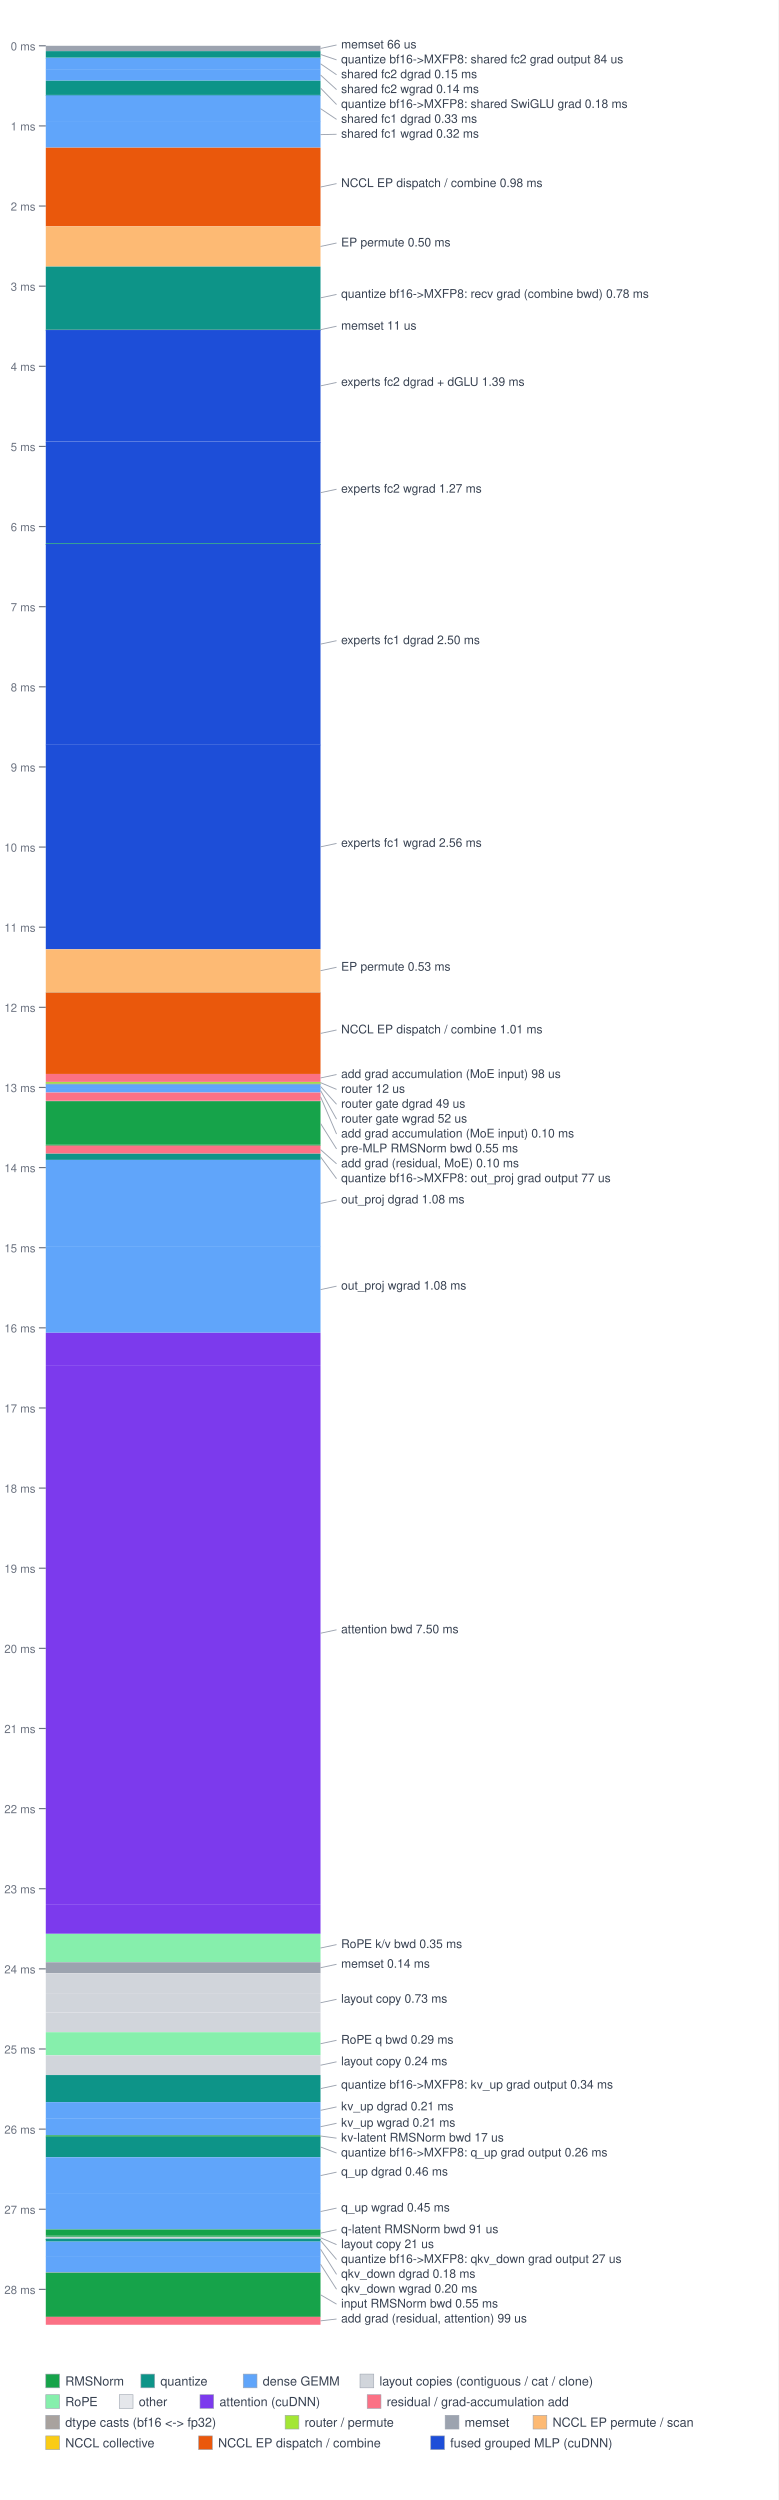
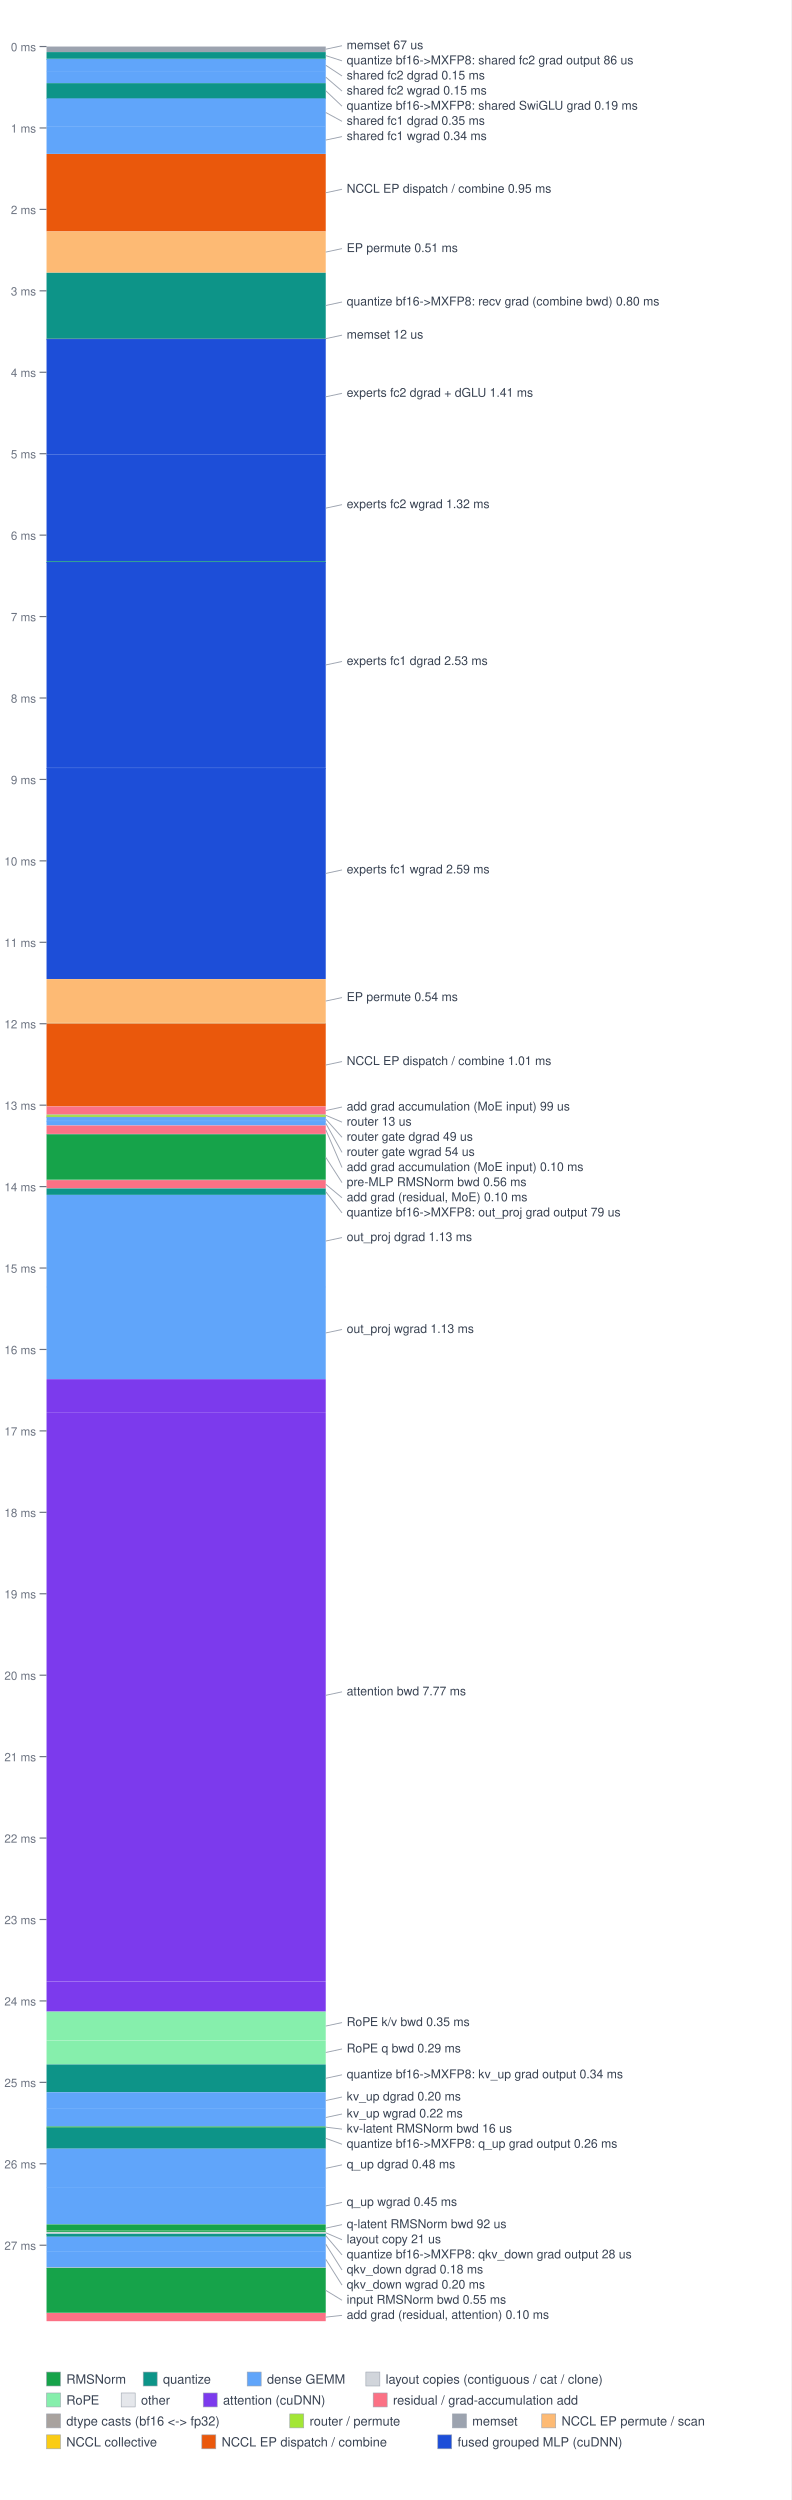
- <svg xmlns="http://www.w3.org/2000/svg" width="680" height="2184" viewBox="0 0 680 2184">
-   <rect width="680" height="2184" fill="white" />
-   <rect x="40" y="40.00" width="240" height="4.59" fill="#9ca3af" />
-   <rect x="40" y="44.68" width="240" height="5.58" fill="#0d9488" />
-   <rect x="40" y="50.35" width="240" height="0.80" fill="#0d9488" />
-   <rect x="40" y="50.59" width="240" height="10.17" fill="#60a5fa" />
-   <rect x="40" y="60.48" width="240" height="9.99" fill="#60a5fa" />
-   <rect x="40" y="70.53" width="240" height="12.39" fill="#0d9488" />
-   <rect x="40" y="83.00" width="240" height="0.80" fill="#0d9488" />
-   <rect x="40" y="83.27" width="240" height="23.26" fill="#60a5fa" />
-   <rect x="40" y="106.24" width="240" height="22.71" fill="#60a5fa" />
-   <rect x="40" y="129.03" width="240" height="68.72" fill="#ea580c" />
-   <rect x="40" y="197.84" width="240" height="35.00" fill="#fdba74" />
-   <rect x="40" y="232.92" width="240" height="54.59" fill="#0d9488" />
-   <rect x="40" y="287.57" width="240" height="0.80" fill="#9ca3af" />
-   <rect x="40" y="287.75" width="240" height="0.80" fill="#0d9488" />
-   <rect x="40" y="288.41" width="240" height="0.80" fill="#1d4ed8" />
-   <rect x="40" y="288.57" width="240" height="97.19" fill="#1d4ed8" />
-   <rect x="40" y="385.85" width="240" height="0.80" fill="#1d4ed8" />
-   <rect x="40" y="386.06" width="240" height="88.30" fill="#1d4ed8" />
-   <rect x="40" y="474.45" width="240" height="0.80" fill="#0d9488" />
-   <rect x="40" y="475.11" width="240" height="0.80" fill="#9ca3af" />
-   <rect x="40" y="475.27" width="240" height="0.80" fill="#1d4ed8" />
-   <rect x="40" y="475.42" width="240" height="174.77" fill="#1d4ed8" />
-   <rect x="40" y="650.25" width="240" height="0.80" fill="#1d4ed8" />
-   <rect x="40" y="650.46" width="240" height="178.80" fill="#1d4ed8" />
-   <rect x="40" y="829.34" width="240" height="37.25" fill="#fdba74" />
-   <rect x="40" y="866.68" width="240" height="0.80" fill="#9ca3af" />
-   <rect x="40" y="866.89" width="240" height="0.80" fill="#fdba74" />
-   <rect x="40" y="867.33" width="240" height="70.86" fill="#ea580c" />
-   <rect x="40" y="938.25" width="240" height="6.88" fill="#fb7185" />
-   <rect x="40" y="945.19" width="240" height="0.80" fill="#9ca3af" />
-   <rect x="40" y="945.37" width="240" height="0.86" fill="#a3e635" />
-   <rect x="40" y="946.30" width="240" height="0.80" fill="#9ca3af" />
-   <rect x="40" y="946.50" width="240" height="0.80" fill="#a3e635" />
-   <rect x="40" y="947.15" width="240" height="0.80" fill="#a8a29e" />
-   <rect x="40" y="947.35" width="240" height="3.27" fill="#60a5fa" />
-   <rect x="40" y="950.50" width="240" height="0.80" fill="#60a5fa" />
-   <rect x="40" y="950.74" width="240" height="3.66" fill="#60a5fa" />
-   <rect x="40" y="954.46" width="240" height="7.18" fill="#fb7185" />
-   <rect x="40" y="961.86" width="240" height="0.80" fill="#9ca3af" />
-   <rect x="40" y="962.07" width="240" height="38.00" fill="#16a34a" />
-   <rect x="40" y="1000.15" width="240" height="0.80" fill="#16a34a" />
-   <rect x="40" y="1000.77" width="240" height="7.02" fill="#fb7185" />
-   <rect x="40" y="1007.87" width="240" height="5.41" fill="#0d9488" />
-   <rect x="40" y="1013.31" width="240" height="75.93" fill="#60a5fa" />
-   <rect x="40" y="1088.98" width="240" height="75.31" fill="#60a5fa" />
-   <rect x="40" y="1164.35" width="240" height="28.89" fill="#7c3aed" />
-   <rect x="40" y="1193.30" width="240" height="470.09" fill="#7c3aed" />
-   <rect x="40" y="1663.46" width="240" height="25.89" fill="#7c3aed" />
-   <rect x="40" y="1689.42" width="240" height="24.72" fill="#86efac" />
-   <rect x="40" y="1714.22" width="240" height="9.61" fill="#9ca3af" />
-   <rect x="40" y="1723.91" width="240" height="17.19" fill="#d1d5db" />
-   <rect x="40" y="1741.18" width="240" height="17.02" fill="#d1d5db" />
-   <rect x="40" y="1758.27" width="240" height="16.99" fill="#d1d5db" />
-   <rect x="40" y="1775.33" width="240" height="20.22" fill="#86efac" />
-   <rect x="40" y="1795.62" width="240" height="17.09" fill="#d1d5db" />
-   <rect x="40" y="1812.77" width="240" height="23.64" fill="#0d9488" />
-   <rect x="40" y="1836.43" width="240" height="14.39" fill="#60a5fa" />
-   <rect x="40" y="1850.59" width="240" height="14.71" fill="#60a5fa" />
-   <rect x="40" y="1865.39" width="240" height="0.82" fill="#16a34a" />
-   <rect x="40" y="1866.29" width="240" height="0.80" fill="#16a34a" />
-   <rect x="40" y="1866.67" width="240" height="17.87" fill="#0d9488" />
-   <rect x="40" y="1884.59" width="240" height="31.99" fill="#60a5fa" />
-   <rect x="40" y="1916.29" width="240" height="31.32" fill="#60a5fa" />
-   <rect x="40" y="1947.67" width="240" height="4.98" fill="#16a34a" />
-   <rect x="40" y="1952.72" width="240" height="1.33" fill="#16a34a" />
-   <rect x="40" y="1954.14" width="240" height="1.47" fill="#d1d5db" />
-   <rect x="40" y="1955.69" width="240" height="0.80" fill="#0d9488" />
-   <rect x="40" y="1956.04" width="240" height="0.80" fill="#0d9488" />
-   <rect x="40" y="1956.38" width="240" height="1.90" fill="#0d9488" />
-   <rect x="40" y="1958.29" width="240" height="12.94" fill="#60a5fa" />
-   <rect x="40" y="1970.92" width="240" height="14.17" fill="#60a5fa" />
-   <rect x="40" y="1985.24" width="240" height="0.80" fill="#9ca3af" />
-   <rect x="40" y="1985.46" width="240" height="37.84" fill="#16a34a" />
-   <rect x="40" y="2023.37" width="240" height="0.80" fill="#16a34a" />
-   <rect x="40" y="2023.99" width="240" height="6.93" fill="#fb7185" />
+ <svg xmlns="http://www.w3.org/2000/svg" width="680" height="2149" viewBox="0 0 680 2149">
+   <rect width="680" height="2149" fill="white" />
+   <rect x="40" y="40.00" width="240" height="4.69" fill="#9ca3af" />
+   <rect x="40" y="44.78" width="240" height="5.71" fill="#0d9488" />
+   <rect x="40" y="50.58" width="240" height="0.80" fill="#0d9488" />
+   <rect x="40" y="50.81" width="240" height="10.55" fill="#60a5fa" />
+   <rect x="40" y="61.11" width="240" height="10.31" fill="#60a5fa" />
+   <rect x="40" y="71.48" width="240" height="12.79" fill="#0d9488" />
+   <rect x="40" y="84.33" width="240" height="0.80" fill="#0d9488" />
+   <rect x="40" y="84.58" width="240" height="24.29" fill="#60a5fa" />
+   <rect x="40" y="108.60" width="240" height="23.68" fill="#60a5fa" />
+   <rect x="40" y="132.37" width="240" height="66.58" fill="#ea580c" />
+   <rect x="40" y="199.04" width="240" height="35.39" fill="#fdba74" />
+   <rect x="40" y="234.50" width="240" height="56.11" fill="#0d9488" />
+   <rect x="40" y="290.67" width="240" height="0.80" fill="#9ca3af" />
+   <rect x="40" y="290.88" width="240" height="0.80" fill="#0d9488" />
+   <rect x="40" y="291.55" width="240" height="0.80" fill="#1d4ed8" />
+   <rect x="40" y="291.71" width="240" height="98.87" fill="#1d4ed8" />
+   <rect x="40" y="390.66" width="240" height="0.80" fill="#1d4ed8" />
+   <rect x="40" y="390.87" width="240" height="91.37" fill="#1d4ed8" />
+   <rect x="40" y="482.33" width="240" height="0.80" fill="#0d9488" />
+   <rect x="40" y="483.01" width="240" height="0.80" fill="#9ca3af" />
+   <rect x="40" y="483.17" width="240" height="0.80" fill="#1d4ed8" />
+   <rect x="40" y="483.32" width="240" height="176.74" fill="#1d4ed8" />
+   <rect x="40" y="660.13" width="240" height="0.80" fill="#1d4ed8" />
+   <rect x="40" y="660.35" width="240" height="181.19" fill="#1d4ed8" />
+   <rect x="40" y="841.63" width="240" height="37.65" fill="#fdba74" />
+   <rect x="40" y="879.36" width="240" height="0.80" fill="#9ca3af" />
+   <rect x="40" y="879.57" width="240" height="0.80" fill="#fdba74" />
+   <rect x="40" y="880.04" width="240" height="71.01" fill="#ea580c" />
+   <rect x="40" y="951.12" width="240" height="6.93" fill="#fb7185" />
+   <rect x="40" y="958.11" width="240" height="0.80" fill="#9ca3af" />
+   <rect x="40" y="958.29" width="240" height="0.89" fill="#a3e635" />
+   <rect x="40" y="959.25" width="240" height="0.80" fill="#9ca3af" />
+   <rect x="40" y="959.45" width="240" height="0.80" fill="#a3e635" />
+   <rect x="40" y="960.12" width="240" height="0.80" fill="#a8a29e" />
+   <rect x="40" y="960.32" width="240" height="3.22" fill="#60a5fa" />
+   <rect x="40" y="963.41" width="240" height="0.80" fill="#60a5fa" />
+   <rect x="40" y="963.67" width="240" height="3.76" fill="#60a5fa" />
+   <rect x="40" y="967.49" width="240" height="7.22" fill="#fb7185" />
+   <rect x="40" y="974.93" width="240" height="0.80" fill="#9ca3af" />
+   <rect x="40" y="975.14" width="240" height="38.63" fill="#16a34a" />
+   <rect x="40" y="1013.84" width="240" height="0.80" fill="#16a34a" />
+   <rect x="40" y="1014.48" width="240" height="7.03" fill="#fb7185" />
+   <rect x="40" y="1021.60" width="240" height="5.52" fill="#0d9488" />
+   <rect x="40" y="1027.15" width="240" height="79.30" fill="#60a5fa" />
+   <rect x="40" y="1106.16" width="240" height="79.28" fill="#60a5fa" />
+   <rect x="40" y="1185.54" width="240" height="28.92" fill="#7c3aed" />
+   <rect x="40" y="1214.52" width="240" height="488.63" fill="#7c3aed" />
+   <rect x="40" y="1703.21" width="240" height="25.94" fill="#7c3aed" />
+   <rect x="40" y="1729.23" width="240" height="24.82" fill="#86efac" />
+   <rect x="40" y="1754.13" width="240" height="20.38" fill="#86efac" />
+   <rect x="40" y="1774.60" width="240" height="23.86" fill="#0d9488" />
+   <rect x="40" y="1798.48" width="240" height="14.29" fill="#60a5fa" />
+   <rect x="40" y="1812.54" width="240" height="15.33" fill="#60a5fa" />
+   <rect x="40" y="1827.93" width="240" height="0.80" fill="#16a34a" />
+   <rect x="40" y="1828.73" width="240" height="0.80" fill="#16a34a" />
+   <rect x="40" y="1829.09" width="240" height="17.93" fill="#0d9488" />
+   <rect x="40" y="1847.04" width="240" height="33.66" fill="#60a5fa" />
+   <rect x="40" y="1880.42" width="240" height="31.60" fill="#60a5fa" />
+   <rect x="40" y="1912.11" width="240" height="5.02" fill="#16a34a" />
+   <rect x="40" y="1917.22" width="240" height="1.31" fill="#16a34a" />
+   <rect x="40" y="1918.60" width="240" height="1.48" fill="#d1d5db" />
+   <rect x="40" y="1920.14" width="240" height="0.80" fill="#0d9488" />
+   <rect x="40" y="1920.46" width="240" height="0.80" fill="#0d9488" />
+   <rect x="40" y="1920.78" width="240" height="1.95" fill="#0d9488" />
+   <rect x="40" y="1922.74" width="240" height="12.66" fill="#60a5fa" />
+   <rect x="40" y="1935.15" width="240" height="13.90" fill="#60a5fa" />
+   <rect x="40" y="1949.24" width="240" height="0.80" fill="#9ca3af" />
+   <rect x="40" y="1949.50" width="240" height="38.06" fill="#16a34a" />
+   <rect x="40" y="1987.65" width="240" height="0.80" fill="#16a34a" />
+   <rect x="40" y="1988.27" width="240" height="7.02" fill="#fb7185" />
  <line x1="34" y1="40.0" x2="40" y2="40.0" stroke="#6b7280" />
  <text x="31.0" y="44.0" text-anchor="end" font-family="Helvetica, Arial, sans-serif" font-size="10" font-weight="normal" fill="#6b7280">0 ms</text>
  <line x1="34" y1="110.0" x2="40" y2="110.0" stroke="#6b7280" />
  <text x="31.0" y="114.0" text-anchor="end" font-family="Helvetica, Arial, sans-serif" font-size="10" font-weight="normal" fill="#6b7280">1 ms</text>
  <line x1="34" y1="180.0" x2="40" y2="180.0" stroke="#6b7280" />
  <text x="31.0" y="184.0" text-anchor="end" font-family="Helvetica, Arial, sans-serif" font-size="10" font-weight="normal" fill="#6b7280">2 ms</text>
  <line x1="34" y1="250.0" x2="40" y2="250.0" stroke="#6b7280" />
  <text x="31.0" y="254.0" text-anchor="end" font-family="Helvetica, Arial, sans-serif" font-size="10" font-weight="normal" fill="#6b7280">3 ms</text>
  <line x1="34" y1="320.0" x2="40" y2="320.0" stroke="#6b7280" />
  <text x="31.0" y="324.0" text-anchor="end" font-family="Helvetica, Arial, sans-serif" font-size="10" font-weight="normal" fill="#6b7280">4 ms</text>
  <line x1="34" y1="390.0" x2="40" y2="390.0" stroke="#6b7280" />
  <text x="31.0" y="394.0" text-anchor="end" font-family="Helvetica, Arial, sans-serif" font-size="10" font-weight="normal" fill="#6b7280">5 ms</text>
  <line x1="34" y1="460.0" x2="40" y2="460.0" stroke="#6b7280" />
  <text x="31.0" y="464.0" text-anchor="end" font-family="Helvetica, Arial, sans-serif" font-size="10" font-weight="normal" fill="#6b7280">6 ms</text>
  <line x1="34" y1="530.0" x2="40" y2="530.0" stroke="#6b7280" />
  <text x="31.0" y="534.0" text-anchor="end" font-family="Helvetica, Arial, sans-serif" font-size="10" font-weight="normal" fill="#6b7280">7 ms</text>
  <line x1="34" y1="600.0" x2="40" y2="600.0" stroke="#6b7280" />
  <text x="31.0" y="604.0" text-anchor="end" font-family="Helvetica, Arial, sans-serif" font-size="10" font-weight="normal" fill="#6b7280">8 ms</text>
  <line x1="34" y1="670.0" x2="40" y2="670.0" stroke="#6b7280" />
  <text x="31.0" y="674.0" text-anchor="end" font-family="Helvetica, Arial, sans-serif" font-size="10" font-weight="normal" fill="#6b7280">9 ms</text>
  <line x1="34" y1="740.0" x2="40" y2="740.0" stroke="#6b7280" />
  <text x="31.0" y="744.0" text-anchor="end" font-family="Helvetica, Arial, sans-serif" font-size="10" font-weight="normal" fill="#6b7280">10 ms</text>
  <line x1="34" y1="810.0" x2="40" y2="810.0" stroke="#6b7280" />
  <text x="31.0" y="814.0" text-anchor="end" font-family="Helvetica, Arial, sans-serif" font-size="10" font-weight="normal" fill="#6b7280">11 ms</text>
  <line x1="34" y1="880.0" x2="40" y2="880.0" stroke="#6b7280" />
  <text x="31.0" y="884.0" text-anchor="end" font-family="Helvetica, Arial, sans-serif" font-size="10" font-weight="normal" fill="#6b7280">12 ms</text>
  <line x1="34" y1="950.0" x2="40" y2="950.0" stroke="#6b7280" />
  <text x="31.0" y="954.0" text-anchor="end" font-family="Helvetica, Arial, sans-serif" font-size="10" font-weight="normal" fill="#6b7280">13 ms</text>
  <line x1="34" y1="1020.0" x2="40" y2="1020.0" stroke="#6b7280" />
  <text x="31.0" y="1024.0" text-anchor="end" font-family="Helvetica, Arial, sans-serif" font-size="10" font-weight="normal" fill="#6b7280">14 ms</text>
  <line x1="34" y1="1090.0" x2="40" y2="1090.0" stroke="#6b7280" />
  <text x="31.0" y="1094.0" text-anchor="end" font-family="Helvetica, Arial, sans-serif" font-size="10" font-weight="normal" fill="#6b7280">15 ms</text>
  <line x1="34" y1="1160.0" x2="40" y2="1160.0" stroke="#6b7280" />
  <text x="31.0" y="1164.0" text-anchor="end" font-family="Helvetica, Arial, sans-serif" font-size="10" font-weight="normal" fill="#6b7280">16 ms</text>
  <line x1="34" y1="1230.0" x2="40" y2="1230.0" stroke="#6b7280" />
  <text x="31.0" y="1234.0" text-anchor="end" font-family="Helvetica, Arial, sans-serif" font-size="10" font-weight="normal" fill="#6b7280">17 ms</text>
  <line x1="34" y1="1300.0" x2="40" y2="1300.0" stroke="#6b7280" />
  <text x="31.0" y="1304.0" text-anchor="end" font-family="Helvetica, Arial, sans-serif" font-size="10" font-weight="normal" fill="#6b7280">18 ms</text>
  <line x1="34" y1="1370.0" x2="40" y2="1370.0" stroke="#6b7280" />
  <text x="31.0" y="1374.0" text-anchor="end" font-family="Helvetica, Arial, sans-serif" font-size="10" font-weight="normal" fill="#6b7280">19 ms</text>
  <line x1="34" y1="1440.0" x2="40" y2="1440.0" stroke="#6b7280" />
  <text x="31.0" y="1444.0" text-anchor="end" font-family="Helvetica, Arial, sans-serif" font-size="10" font-weight="normal" fill="#6b7280">20 ms</text>
  <line x1="34" y1="1510.0" x2="40" y2="1510.0" stroke="#6b7280" />
  <text x="31.0" y="1514.0" text-anchor="end" font-family="Helvetica, Arial, sans-serif" font-size="10" font-weight="normal" fill="#6b7280">21 ms</text>
  <line x1="34" y1="1580.0" x2="40" y2="1580.0" stroke="#6b7280" />
  <text x="31.0" y="1584.0" text-anchor="end" font-family="Helvetica, Arial, sans-serif" font-size="10" font-weight="normal" fill="#6b7280">22 ms</text>
  <line x1="34" y1="1650.0" x2="40" y2="1650.0" stroke="#6b7280" />
  <text x="31.0" y="1654.0" text-anchor="end" font-family="Helvetica, Arial, sans-serif" font-size="10" font-weight="normal" fill="#6b7280">23 ms</text>
  <line x1="34" y1="1720.0" x2="40" y2="1720.0" stroke="#6b7280" />
  <text x="31.0" y="1724.0" text-anchor="end" font-family="Helvetica, Arial, sans-serif" font-size="10" font-weight="normal" fill="#6b7280">24 ms</text>
  <line x1="34" y1="1790.0" x2="40" y2="1790.0" stroke="#6b7280" />
  <text x="31.0" y="1794.0" text-anchor="end" font-family="Helvetica, Arial, sans-serif" font-size="10" font-weight="normal" fill="#6b7280">25 ms</text>
  <line x1="34" y1="1860.0" x2="40" y2="1860.0" stroke="#6b7280" />
  <text x="31.0" y="1864.0" text-anchor="end" font-family="Helvetica, Arial, sans-serif" font-size="10" font-weight="normal" fill="#6b7280">26 ms</text>
  <line x1="34" y1="1930.0" x2="40" y2="1930.0" stroke="#6b7280" />
  <text x="31.0" y="1934.0" text-anchor="end" font-family="Helvetica, Arial, sans-serif" font-size="10" font-weight="normal" fill="#6b7280">27 ms</text>
-   <line x1="34" y1="2000.0" x2="40" y2="2000.0" stroke="#6b7280" />
-   <text x="31.0" y="2004.0" text-anchor="end" font-family="Helvetica, Arial, sans-serif" font-size="10" font-weight="normal" fill="#6b7280">28 ms</text>
  <line x1="280" y1="42.3" x2="294" y2="39.3" stroke="#9ca3af" stroke-width="0.8" />
-   <text x="298.0" y="42.3" text-anchor="start" font-family="Helvetica, Arial, sans-serif" font-size="10.5" font-weight="normal" fill="#374151">memset  66 us</text>
-   <line x1="280" y1="47.6" x2="294" y2="52.3" stroke="#9ca3af" stroke-width="0.8" />
-   <text x="298.0" y="55.3" text-anchor="start" font-family="Helvetica, Arial, sans-serif" font-size="10.5" font-weight="normal" fill="#374151">quantize bf16-&gt;MXFP8: shared fc2 grad output  84 us</text>
-   <line x1="280" y1="55.7" x2="294" y2="65.3" stroke="#9ca3af" stroke-width="0.8" />
+   <text x="298.0" y="42.3" text-anchor="start" font-family="Helvetica, Arial, sans-serif" font-size="10.5" font-weight="normal" fill="#374151">memset  67 us</text>
+   <line x1="280" y1="47.8" x2="294" y2="52.3" stroke="#9ca3af" stroke-width="0.8" />
+   <text x="298.0" y="55.3" text-anchor="start" font-family="Helvetica, Arial, sans-serif" font-size="10.5" font-weight="normal" fill="#374151">quantize bf16-&gt;MXFP8: shared fc2 grad output  86 us</text>
+   <line x1="280" y1="56.1" x2="294" y2="65.3" stroke="#9ca3af" stroke-width="0.8" />
  <text x="298.0" y="68.3" text-anchor="start" font-family="Helvetica, Arial, sans-serif" font-size="10.5" font-weight="normal" fill="#374151">shared fc2 dgrad  0.15 ms</text>
-   <line x1="280" y1="65.5" x2="294" y2="78.3" stroke="#9ca3af" stroke-width="0.8" />
-   <text x="298.0" y="81.3" text-anchor="start" font-family="Helvetica, Arial, sans-serif" font-size="10.5" font-weight="normal" fill="#374151">shared fc2 wgrad  0.14 ms</text>
-   <line x1="280" y1="76.9" x2="294" y2="91.3" stroke="#9ca3af" stroke-width="0.8" />
-   <text x="298.0" y="94.3" text-anchor="start" font-family="Helvetica, Arial, sans-serif" font-size="10.5" font-weight="normal" fill="#374151">quantize bf16-&gt;MXFP8: shared SwiGLU grad  0.18 ms</text>
-   <line x1="280" y1="94.9" x2="294" y2="104.3" stroke="#9ca3af" stroke-width="0.8" />
-   <text x="298.0" y="107.3" text-anchor="start" font-family="Helvetica, Arial, sans-serif" font-size="10.5" font-weight="normal" fill="#374151">shared fc1 dgrad  0.33 ms</text>
-   <line x1="280" y1="117.6" x2="294" y2="117.3" stroke="#9ca3af" stroke-width="0.8" />
-   <text x="298.0" y="120.3" text-anchor="start" font-family="Helvetica, Arial, sans-serif" font-size="10.5" font-weight="normal" fill="#374151">shared fc1 wgrad  0.32 ms</text>
-   <line x1="280" y1="163.4" x2="294" y2="160.4" stroke="#9ca3af" stroke-width="0.8" />
-   <text x="298.0" y="163.4" text-anchor="start" font-family="Helvetica, Arial, sans-serif" font-size="10.5" font-weight="normal" fill="#374151">NCCL EP dispatch / combine  0.98 ms</text>
-   <line x1="280" y1="215.3" x2="294" y2="212.3" stroke="#9ca3af" stroke-width="0.8" />
-   <text x="298.0" y="215.3" text-anchor="start" font-family="Helvetica, Arial, sans-serif" font-size="10.5" font-weight="normal" fill="#374151">EP permute  0.50 ms</text>
-   <line x1="280" y1="260.2" x2="294" y2="257.2" stroke="#9ca3af" stroke-width="0.8" />
-   <text x="298.0" y="260.2" text-anchor="start" font-family="Helvetica, Arial, sans-serif" font-size="10.5" font-weight="normal" fill="#374151">quantize bf16-&gt;MXFP8: recv grad (combine bwd)  0.78 ms</text>
-   <line x1="280" y1="288.0" x2="294" y2="285.0" stroke="#9ca3af" stroke-width="0.8" />
-   <text x="298.0" y="288.0" text-anchor="start" font-family="Helvetica, Arial, sans-serif" font-size="10.5" font-weight="normal" fill="#374151">memset  11 us</text>
-   <line x1="280" y1="337.1" x2="294" y2="334.1" stroke="#9ca3af" stroke-width="0.8" />
-   <text x="298.0" y="337.1" text-anchor="start" font-family="Helvetica, Arial, sans-serif" font-size="10.5" font-weight="normal" fill="#374151">experts fc2 dgrad + dGLU  1.39 ms</text>
-   <line x1="280" y1="430.4" x2="294" y2="427.4" stroke="#9ca3af" stroke-width="0.8" />
-   <text x="298.0" y="430.4" text-anchor="start" font-family="Helvetica, Arial, sans-serif" font-size="10.5" font-weight="normal" fill="#374151">experts fc2 wgrad  1.27 ms</text>
-   <line x1="280" y1="562.7" x2="294" y2="559.7" stroke="#9ca3af" stroke-width="0.8" />
-   <text x="298.0" y="562.7" text-anchor="start" font-family="Helvetica, Arial, sans-serif" font-size="10.5" font-weight="normal" fill="#374151">experts fc1 dgrad  2.50 ms</text>
-   <line x1="280" y1="739.8" x2="294" y2="736.8" stroke="#9ca3af" stroke-width="0.8" />
-   <text x="298.0" y="739.8" text-anchor="start" font-family="Helvetica, Arial, sans-serif" font-size="10.5" font-weight="normal" fill="#374151">experts fc1 wgrad  2.56 ms</text>
-   <line x1="280" y1="848.0" x2="294" y2="845.0" stroke="#9ca3af" stroke-width="0.8" />
-   <text x="298.0" y="848.0" text-anchor="start" font-family="Helvetica, Arial, sans-serif" font-size="10.5" font-weight="normal" fill="#374151">EP permute  0.53 ms</text>
-   <line x1="280" y1="902.8" x2="294" y2="899.8" stroke="#9ca3af" stroke-width="0.8" />
-   <text x="298.0" y="902.8" text-anchor="start" font-family="Helvetica, Arial, sans-serif" font-size="10.5" font-weight="normal" fill="#374151">NCCL EP dispatch / combine  1.01 ms</text>
-   <line x1="280" y1="941.7" x2="294" y2="938.7" stroke="#9ca3af" stroke-width="0.8" />
-   <text x="298.0" y="941.7" text-anchor="start" font-family="Helvetica, Arial, sans-serif" font-size="10.5" font-weight="normal" fill="#374151">add grad accumulation (MoE input)  98 us</text>
-   <line x1="280" y1="945.8" x2="294" y2="951.7" stroke="#9ca3af" stroke-width="0.8" />
-   <text x="298.0" y="954.7" text-anchor="start" font-family="Helvetica, Arial, sans-serif" font-size="10.5" font-weight="normal" fill="#374151">router  12 us</text>
-   <line x1="280" y1="949.1" x2="294" y2="964.7" stroke="#9ca3af" stroke-width="0.8" />
-   <text x="298.0" y="967.7" text-anchor="start" font-family="Helvetica, Arial, sans-serif" font-size="10.5" font-weight="normal" fill="#374151">router gate dgrad  49 us</text>
-   <line x1="280" y1="952.6" x2="294" y2="977.7" stroke="#9ca3af" stroke-width="0.8" />
-   <text x="298.0" y="980.7" text-anchor="start" font-family="Helvetica, Arial, sans-serif" font-size="10.5" font-weight="normal" fill="#374151">router gate wgrad  52 us</text>
-   <line x1="280" y1="958.1" x2="294" y2="990.7" stroke="#9ca3af" stroke-width="0.8" />
-   <text x="298.0" y="993.7" text-anchor="start" font-family="Helvetica, Arial, sans-serif" font-size="10.5" font-weight="normal" fill="#374151">add grad accumulation (MoE input)  0.10 ms</text>
-   <line x1="280" y1="981.4" x2="294" y2="1003.7" stroke="#9ca3af" stroke-width="0.8" />
-   <text x="298.0" y="1006.7" text-anchor="start" font-family="Helvetica, Arial, sans-serif" font-size="10.5" font-weight="normal" fill="#374151">pre-MLP RMSNorm bwd  0.55 ms</text>
-   <line x1="280" y1="1004.3" x2="294" y2="1016.7" stroke="#9ca3af" stroke-width="0.8" />
-   <text x="298.0" y="1019.7" text-anchor="start" font-family="Helvetica, Arial, sans-serif" font-size="10.5" font-weight="normal" fill="#374151">add grad (residual, MoE)  0.10 ms</text>
-   <line x1="280" y1="1010.6" x2="294" y2="1029.7" stroke="#9ca3af" stroke-width="0.8" />
-   <text x="298.0" y="1032.7" text-anchor="start" font-family="Helvetica, Arial, sans-serif" font-size="10.5" font-weight="normal" fill="#374151">quantize bf16-&gt;MXFP8: out_proj grad output  77 us</text>
-   <line x1="280" y1="1051.3" x2="294" y2="1048.3" stroke="#9ca3af" stroke-width="0.8" />
-   <text x="298.0" y="1051.3" text-anchor="start" font-family="Helvetica, Arial, sans-serif" font-size="10.5" font-weight="normal" fill="#374151">out_proj dgrad  1.08 ms</text>
-   <line x1="280" y1="1126.6" x2="294" y2="1123.6" stroke="#9ca3af" stroke-width="0.8" />
-   <text x="298.0" y="1126.6" text-anchor="start" font-family="Helvetica, Arial, sans-serif" font-size="10.5" font-weight="normal" fill="#374151">out_proj wgrad  1.08 ms</text>
-   <line x1="280" y1="1426.8" x2="294" y2="1423.8" stroke="#9ca3af" stroke-width="0.8" />
-   <text x="298.0" y="1426.8" text-anchor="start" font-family="Helvetica, Arial, sans-serif" font-size="10.5" font-weight="normal" fill="#374151">attention bwd  7.50 ms</text>
-   <line x1="280" y1="1701.8" x2="294" y2="1698.8" stroke="#9ca3af" stroke-width="0.8" />
-   <text x="298.0" y="1701.8" text-anchor="start" font-family="Helvetica, Arial, sans-serif" font-size="10.5" font-weight="normal" fill="#374151">RoPE k/v bwd  0.35 ms</text>
-   <line x1="280" y1="1719.0" x2="294" y2="1716.0" stroke="#9ca3af" stroke-width="0.8" />
-   <text x="298.0" y="1719.0" text-anchor="start" font-family="Helvetica, Arial, sans-serif" font-size="10.5" font-weight="normal" fill="#374151">memset  0.14 ms</text>
-   <line x1="280" y1="1749.6" x2="294" y2="1746.6" stroke="#9ca3af" stroke-width="0.8" />
-   <text x="298.0" y="1749.6" text-anchor="start" font-family="Helvetica, Arial, sans-serif" font-size="10.5" font-weight="normal" fill="#374151">layout copy  0.73 ms</text>
-   <line x1="280" y1="1785.4" x2="294" y2="1782.4" stroke="#9ca3af" stroke-width="0.8" />
-   <text x="298.0" y="1785.4" text-anchor="start" font-family="Helvetica, Arial, sans-serif" font-size="10.5" font-weight="normal" fill="#374151">RoPE q bwd  0.29 ms</text>
-   <line x1="280" y1="1804.2" x2="294" y2="1801.2" stroke="#9ca3af" stroke-width="0.8" />
-   <text x="298.0" y="1804.2" text-anchor="start" font-family="Helvetica, Arial, sans-serif" font-size="10.5" font-weight="normal" fill="#374151">layout copy  0.24 ms</text>
-   <line x1="280" y1="1824.6" x2="294" y2="1821.6" stroke="#9ca3af" stroke-width="0.8" />
-   <text x="298.0" y="1824.6" text-anchor="start" font-family="Helvetica, Arial, sans-serif" font-size="10.5" font-weight="normal" fill="#374151">quantize bf16-&gt;MXFP8: kv_up grad output  0.34 ms</text>
-   <line x1="280" y1="1843.6" x2="294" y2="1840.6" stroke="#9ca3af" stroke-width="0.8" />
-   <text x="298.0" y="1843.6" text-anchor="start" font-family="Helvetica, Arial, sans-serif" font-size="10.5" font-weight="normal" fill="#374151">kv_up dgrad  0.21 ms</text>
-   <line x1="280" y1="1857.9" x2="294" y2="1854.9" stroke="#9ca3af" stroke-width="0.8" />
-   <text x="298.0" y="1857.9" text-anchor="start" font-family="Helvetica, Arial, sans-serif" font-size="10.5" font-weight="normal" fill="#374151">kv_up wgrad  0.21 ms</text>
-   <line x1="280" y1="1866.0" x2="294" y2="1867.9" stroke="#9ca3af" stroke-width="0.8" />
-   <text x="298.0" y="1870.9" text-anchor="start" font-family="Helvetica, Arial, sans-serif" font-size="10.5" font-weight="normal" fill="#374151">kv-latent RMSNorm bwd  17 us</text>
-   <line x1="280" y1="1875.6" x2="294" y2="1880.9" stroke="#9ca3af" stroke-width="0.8" />
-   <text x="298.0" y="1883.9" text-anchor="start" font-family="Helvetica, Arial, sans-serif" font-size="10.5" font-weight="normal" fill="#374151">quantize bf16-&gt;MXFP8: q_up grad output  0.26 ms</text>
-   <line x1="280" y1="1900.6" x2="294" y2="1897.6" stroke="#9ca3af" stroke-width="0.8" />
-   <text x="298.0" y="1900.6" text-anchor="start" font-family="Helvetica, Arial, sans-serif" font-size="10.5" font-weight="normal" fill="#374151">q_up dgrad  0.46 ms</text>
-   <line x1="280" y1="1932.0" x2="294" y2="1929.0" stroke="#9ca3af" stroke-width="0.8" />
-   <text x="298.0" y="1932.0" text-anchor="start" font-family="Helvetica, Arial, sans-serif" font-size="10.5" font-weight="normal" fill="#374151">q_up wgrad  0.45 ms</text>
-   <line x1="280" y1="1950.9" x2="294" y2="1947.9" stroke="#9ca3af" stroke-width="0.8" />
-   <text x="298.0" y="1950.9" text-anchor="start" font-family="Helvetica, Arial, sans-serif" font-size="10.5" font-weight="normal" fill="#374151">q-latent RMSNorm bwd  91 us</text>
-   <line x1="280" y1="1954.9" x2="294" y2="1960.9" stroke="#9ca3af" stroke-width="0.8" />
-   <text x="298.0" y="1963.9" text-anchor="start" font-family="Helvetica, Arial, sans-serif" font-size="10.5" font-weight="normal" fill="#374151">layout copy  21 us</text>
-   <line x1="280" y1="1957.3" x2="294" y2="1973.9" stroke="#9ca3af" stroke-width="0.8" />
-   <text x="298.0" y="1976.9" text-anchor="start" font-family="Helvetica, Arial, sans-serif" font-size="10.5" font-weight="normal" fill="#374151">quantize bf16-&gt;MXFP8: qkv_down grad output  27 us</text>
-   <line x1="280" y1="1964.8" x2="294" y2="1986.9" stroke="#9ca3af" stroke-width="0.8" />
-   <text x="298.0" y="1989.9" text-anchor="start" font-family="Helvetica, Arial, sans-serif" font-size="10.5" font-weight="normal" fill="#374151">qkv_down dgrad  0.18 ms</text>
-   <line x1="280" y1="1978.0" x2="294" y2="1999.9" stroke="#9ca3af" stroke-width="0.8" />
-   <text x="298.0" y="2002.9" text-anchor="start" font-family="Helvetica, Arial, sans-serif" font-size="10.5" font-weight="normal" fill="#374151">qkv_down wgrad  0.20 ms</text>
-   <line x1="280" y1="2004.7" x2="294" y2="2012.9" stroke="#9ca3af" stroke-width="0.8" />
-   <text x="298.0" y="2015.9" text-anchor="start" font-family="Helvetica, Arial, sans-serif" font-size="10.5" font-weight="normal" fill="#374151">input RMSNorm bwd  0.55 ms</text>
-   <line x1="280" y1="2027.5" x2="294" y2="2025.9" stroke="#9ca3af" stroke-width="0.8" />
-   <text x="298.0" y="2028.9" text-anchor="start" font-family="Helvetica, Arial, sans-serif" font-size="10.5" font-weight="normal" fill="#374151">add grad (residual, attention)  99 us</text>
-   <rect x="40" y="2074" width="12" height="12" fill="#16a34a" stroke="#9ca3af" stroke-width="0.5" />
-   <text x="57.0" y="2084.0" text-anchor="start" font-family="Helvetica, Arial, sans-serif" font-size="11" font-weight="normal" fill="#374151">RMSNorm</text>
-   <rect x="123.1" y="2074" width="12" height="12" fill="#0d9488" stroke="#9ca3af" stroke-width="0.5" />
-   <text x="140.1" y="2084.0" text-anchor="start" font-family="Helvetica, Arial, sans-serif" font-size="11" font-weight="normal" fill="#374151">quantize</text>
-   <rect x="212.5" y="2074" width="12" height="12" fill="#60a5fa" stroke="#9ca3af" stroke-width="0.5" />
-   <text x="229.5" y="2084.0" text-anchor="start" font-family="Helvetica, Arial, sans-serif" font-size="11" font-weight="normal" fill="#374151">dense GEMM</text>
-   <rect x="314.5" y="2074" width="12" height="12" fill="#d1d5db" stroke="#9ca3af" stroke-width="0.5" />
-   <text x="331.5" y="2084.0" text-anchor="start" font-family="Helvetica, Arial, sans-serif" font-size="11" font-weight="normal" fill="#374151">layout copies (contiguous / cat / clone)</text>
-   <rect x="40" y="2092" width="12" height="12" fill="#86efac" stroke="#9ca3af" stroke-width="0.5" />
-   <text x="57.0" y="2102.0" text-anchor="start" font-family="Helvetica, Arial, sans-serif" font-size="11" font-weight="normal" fill="#374151">RoPE</text>
-   <rect x="104.2" y="2092" width="12" height="12" fill="#e5e7eb" stroke="#9ca3af" stroke-width="0.5" />
-   <text x="121.2" y="2102.0" text-anchor="start" font-family="Helvetica, Arial, sans-serif" font-size="11" font-weight="normal" fill="#374151">other</text>
-   <rect x="174.7" y="2092" width="12" height="12" fill="#7c3aed" stroke="#9ca3af" stroke-width="0.5" />
-   <text x="191.7" y="2102.0" text-anchor="start" font-family="Helvetica, Arial, sans-serif" font-size="11" font-weight="normal" fill="#374151">attention (cuDNN)</text>
-   <rect x="320.8" y="2092" width="12" height="12" fill="#fb7185" stroke="#9ca3af" stroke-width="0.5" />
-   <text x="337.8" y="2102.0" text-anchor="start" font-family="Helvetica, Arial, sans-serif" font-size="11" font-weight="normal" fill="#374151">residual / grad-accumulation add</text>
-   <rect x="40" y="2110" width="12" height="12" fill="#a8a29e" stroke="#9ca3af" stroke-width="0.5" />
-   <text x="57.0" y="2120.0" text-anchor="start" font-family="Helvetica, Arial, sans-serif" font-size="11" font-weight="normal" fill="#374151">dtype casts (bf16 &lt;-&gt; fp32)</text>
-   <rect x="249.1" y="2110" width="12" height="12" fill="#a3e635" stroke="#9ca3af" stroke-width="0.5" />
-   <text x="266.1" y="2120.0" text-anchor="start" font-family="Helvetica, Arial, sans-serif" font-size="11" font-weight="normal" fill="#374151">router / permute</text>
-   <rect x="388.9" y="2110" width="12" height="12" fill="#9ca3af" stroke="#9ca3af" stroke-width="0.5" />
-   <text x="405.9" y="2120.0" text-anchor="start" font-family="Helvetica, Arial, sans-serif" font-size="11" font-weight="normal" fill="#374151">memset</text>
-   <rect x="465.7" y="2110" width="12" height="12" fill="#fdba74" stroke="#9ca3af" stroke-width="0.5" />
-   <text x="482.7" y="2120.0" text-anchor="start" font-family="Helvetica, Arial, sans-serif" font-size="11" font-weight="normal" fill="#374151">NCCL EP permute / scan</text>
-   <rect x="40" y="2128" width="12" height="12" fill="#facc15" stroke="#9ca3af" stroke-width="0.5" />
-   <text x="57.0" y="2138.0" text-anchor="start" font-family="Helvetica, Arial, sans-serif" font-size="11" font-weight="normal" fill="#374151">NCCL collective</text>
-   <rect x="173.5" y="2128" width="12" height="12" fill="#ea580c" stroke="#9ca3af" stroke-width="0.5" />
-   <text x="190.5" y="2138.0" text-anchor="start" font-family="Helvetica, Arial, sans-serif" font-size="11" font-weight="normal" fill="#374151">NCCL EP dispatch / combine</text>
-   <rect x="376.3" y="2128" width="12" height="12" fill="#1d4ed8" stroke="#9ca3af" stroke-width="0.5" />
-   <text x="393.3" y="2138.0" text-anchor="start" font-family="Helvetica, Arial, sans-serif" font-size="11" font-weight="normal" fill="#374151">fused grouped MLP (cuDNN)</text>
+   <line x1="280" y1="66.3" x2="294" y2="78.3" stroke="#9ca3af" stroke-width="0.8" />
+   <text x="298.0" y="81.3" text-anchor="start" font-family="Helvetica, Arial, sans-serif" font-size="10.5" font-weight="normal" fill="#374151">shared fc2 wgrad  0.15 ms</text>
+   <line x1="280" y1="78.0" x2="294" y2="91.3" stroke="#9ca3af" stroke-width="0.8" />
+   <text x="298.0" y="94.3" text-anchor="start" font-family="Helvetica, Arial, sans-serif" font-size="10.5" font-weight="normal" fill="#374151">quantize bf16-&gt;MXFP8: shared SwiGLU grad  0.19 ms</text>
+   <line x1="280" y1="96.7" x2="294" y2="104.3" stroke="#9ca3af" stroke-width="0.8" />
+   <text x="298.0" y="107.3" text-anchor="start" font-family="Helvetica, Arial, sans-serif" font-size="10.5" font-weight="normal" fill="#374151">shared fc1 dgrad  0.35 ms</text>
+   <line x1="280" y1="120.4" x2="294" y2="117.4" stroke="#9ca3af" stroke-width="0.8" />
+   <text x="298.0" y="120.4" text-anchor="start" font-family="Helvetica, Arial, sans-serif" font-size="10.5" font-weight="normal" fill="#374151">shared fc1 wgrad  0.34 ms</text>
+   <line x1="280" y1="165.7" x2="294" y2="162.7" stroke="#9ca3af" stroke-width="0.8" />
+   <text x="298.0" y="165.7" text-anchor="start" font-family="Helvetica, Arial, sans-serif" font-size="10.5" font-weight="normal" fill="#374151">NCCL EP dispatch / combine  0.95 ms</text>
+   <line x1="280" y1="216.7" x2="294" y2="213.7" stroke="#9ca3af" stroke-width="0.8" />
+   <text x="298.0" y="216.7" text-anchor="start" font-family="Helvetica, Arial, sans-serif" font-size="10.5" font-weight="normal" fill="#374151">EP permute  0.51 ms</text>
+   <line x1="280" y1="262.6" x2="294" y2="259.6" stroke="#9ca3af" stroke-width="0.8" />
+   <text x="298.0" y="262.6" text-anchor="start" font-family="Helvetica, Arial, sans-serif" font-size="10.5" font-weight="normal" fill="#374151">quantize bf16-&gt;MXFP8: recv grad (combine bwd)  0.80 ms</text>
+   <line x1="280" y1="291.1" x2="294" y2="288.1" stroke="#9ca3af" stroke-width="0.8" />
+   <text x="298.0" y="291.1" text-anchor="start" font-family="Helvetica, Arial, sans-serif" font-size="10.5" font-weight="normal" fill="#374151">memset  12 us</text>
+   <line x1="280" y1="341.1" x2="294" y2="338.1" stroke="#9ca3af" stroke-width="0.8" />
+   <text x="298.0" y="341.1" text-anchor="start" font-family="Helvetica, Arial, sans-serif" font-size="10.5" font-weight="normal" fill="#374151">experts fc2 dgrad + dGLU  1.41 ms</text>
+   <line x1="280" y1="436.8" x2="294" y2="433.8" stroke="#9ca3af" stroke-width="0.8" />
+   <text x="298.0" y="436.8" text-anchor="start" font-family="Helvetica, Arial, sans-serif" font-size="10.5" font-weight="normal" fill="#374151">experts fc2 wgrad  1.32 ms</text>
+   <line x1="280" y1="571.6" x2="294" y2="568.6" stroke="#9ca3af" stroke-width="0.8" />
+   <text x="298.0" y="571.6" text-anchor="start" font-family="Helvetica, Arial, sans-serif" font-size="10.5" font-weight="normal" fill="#374151">experts fc1 dgrad  2.53 ms</text>
+   <line x1="280" y1="750.8" x2="294" y2="747.8" stroke="#9ca3af" stroke-width="0.8" />
+   <text x="298.0" y="750.8" text-anchor="start" font-family="Helvetica, Arial, sans-serif" font-size="10.5" font-weight="normal" fill="#374151">experts fc1 wgrad  2.59 ms</text>
+   <line x1="280" y1="860.5" x2="294" y2="857.5" stroke="#9ca3af" stroke-width="0.8" />
+   <text x="298.0" y="860.5" text-anchor="start" font-family="Helvetica, Arial, sans-serif" font-size="10.5" font-weight="normal" fill="#374151">EP permute  0.54 ms</text>
+   <line x1="280" y1="915.5" x2="294" y2="912.5" stroke="#9ca3af" stroke-width="0.8" />
+   <text x="298.0" y="915.5" text-anchor="start" font-family="Helvetica, Arial, sans-serif" font-size="10.5" font-weight="normal" fill="#374151">NCCL EP dispatch / combine  1.01 ms</text>
+   <line x1="280" y1="954.6" x2="294" y2="951.6" stroke="#9ca3af" stroke-width="0.8" />
+   <text x="298.0" y="954.6" text-anchor="start" font-family="Helvetica, Arial, sans-serif" font-size="10.5" font-weight="normal" fill="#374151">add grad accumulation (MoE input)  99 us</text>
+   <line x1="280" y1="958.7" x2="294" y2="964.6" stroke="#9ca3af" stroke-width="0.8" />
+   <text x="298.0" y="967.6" text-anchor="start" font-family="Helvetica, Arial, sans-serif" font-size="10.5" font-weight="normal" fill="#374151">router  13 us</text>
+   <line x1="280" y1="962.0" x2="294" y2="977.6" stroke="#9ca3af" stroke-width="0.8" />
+   <text x="298.0" y="980.6" text-anchor="start" font-family="Helvetica, Arial, sans-serif" font-size="10.5" font-weight="normal" fill="#374151">router gate dgrad  49 us</text>
+   <line x1="280" y1="965.5" x2="294" y2="990.6" stroke="#9ca3af" stroke-width="0.8" />
+   <text x="298.0" y="993.6" text-anchor="start" font-family="Helvetica, Arial, sans-serif" font-size="10.5" font-weight="normal" fill="#374151">router gate wgrad  54 us</text>
+   <line x1="280" y1="971.1" x2="294" y2="1003.6" stroke="#9ca3af" stroke-width="0.8" />
+   <text x="298.0" y="1006.6" text-anchor="start" font-family="Helvetica, Arial, sans-serif" font-size="10.5" font-weight="normal" fill="#374151">add grad accumulation (MoE input)  0.10 ms</text>
+   <line x1="280" y1="994.8" x2="294" y2="1016.6" stroke="#9ca3af" stroke-width="0.8" />
+   <text x="298.0" y="1019.6" text-anchor="start" font-family="Helvetica, Arial, sans-serif" font-size="10.5" font-weight="normal" fill="#374151">pre-MLP RMSNorm bwd  0.56 ms</text>
+   <line x1="280" y1="1018.0" x2="294" y2="1029.6" stroke="#9ca3af" stroke-width="0.8" />
+   <text x="298.0" y="1032.6" text-anchor="start" font-family="Helvetica, Arial, sans-serif" font-size="10.5" font-weight="normal" fill="#374151">add grad (residual, MoE)  0.10 ms</text>
+   <line x1="280" y1="1024.4" x2="294" y2="1042.6" stroke="#9ca3af" stroke-width="0.8" />
+   <text x="298.0" y="1045.6" text-anchor="start" font-family="Helvetica, Arial, sans-serif" font-size="10.5" font-weight="normal" fill="#374151">quantize bf16-&gt;MXFP8: out_proj grad output  79 us</text>
+   <line x1="280" y1="1066.8" x2="294" y2="1063.8" stroke="#9ca3af" stroke-width="0.8" />
+   <text x="298.0" y="1066.8" text-anchor="start" font-family="Helvetica, Arial, sans-serif" font-size="10.5" font-weight="normal" fill="#374151">out_proj dgrad  1.13 ms</text>
+   <line x1="280" y1="1145.8" x2="294" y2="1142.8" stroke="#9ca3af" stroke-width="0.8" />
+   <text x="298.0" y="1145.8" text-anchor="start" font-family="Helvetica, Arial, sans-serif" font-size="10.5" font-weight="normal" fill="#374151">out_proj wgrad  1.13 ms</text>
+   <line x1="280" y1="1457.3" x2="294" y2="1454.3" stroke="#9ca3af" stroke-width="0.8" />
+   <text x="298.0" y="1457.3" text-anchor="start" font-family="Helvetica, Arial, sans-serif" font-size="10.5" font-weight="normal" fill="#374151">attention bwd  7.77 ms</text>
+   <line x1="280" y1="1741.6" x2="294" y2="1738.6" stroke="#9ca3af" stroke-width="0.8" />
+   <text x="298.0" y="1741.6" text-anchor="start" font-family="Helvetica, Arial, sans-serif" font-size="10.5" font-weight="normal" fill="#374151">RoPE k/v bwd  0.35 ms</text>
+   <line x1="280" y1="1764.3" x2="294" y2="1761.3" stroke="#9ca3af" stroke-width="0.8" />
+   <text x="298.0" y="1764.3" text-anchor="start" font-family="Helvetica, Arial, sans-serif" font-size="10.5" font-weight="normal" fill="#374151">RoPE q bwd  0.29 ms</text>
+   <line x1="280" y1="1786.5" x2="294" y2="1783.5" stroke="#9ca3af" stroke-width="0.8" />
+   <text x="298.0" y="1786.5" text-anchor="start" font-family="Helvetica, Arial, sans-serif" font-size="10.5" font-weight="normal" fill="#374151">quantize bf16-&gt;MXFP8: kv_up grad output  0.34 ms</text>
+   <line x1="280" y1="1805.6" x2="294" y2="1802.6" stroke="#9ca3af" stroke-width="0.8" />
+   <text x="298.0" y="1805.6" text-anchor="start" font-family="Helvetica, Arial, sans-serif" font-size="10.5" font-weight="normal" fill="#374151">kv_up dgrad  0.20 ms</text>
+   <line x1="280" y1="1820.2" x2="294" y2="1817.2" stroke="#9ca3af" stroke-width="0.8" />
+   <text x="298.0" y="1820.2" text-anchor="start" font-family="Helvetica, Arial, sans-serif" font-size="10.5" font-weight="normal" fill="#374151">kv_up wgrad  0.22 ms</text>
+   <line x1="280" y1="1828.5" x2="294" y2="1830.2" stroke="#9ca3af" stroke-width="0.8" />
+   <text x="298.0" y="1833.2" text-anchor="start" font-family="Helvetica, Arial, sans-serif" font-size="10.5" font-weight="normal" fill="#374151">kv-latent RMSNorm bwd  16 us</text>
+   <line x1="280" y1="1838.1" x2="294" y2="1843.2" stroke="#9ca3af" stroke-width="0.8" />
+   <text x="298.0" y="1846.2" text-anchor="start" font-family="Helvetica, Arial, sans-serif" font-size="10.5" font-weight="normal" fill="#374151">quantize bf16-&gt;MXFP8: q_up grad output  0.26 ms</text>
+   <line x1="280" y1="1863.9" x2="294" y2="1860.9" stroke="#9ca3af" stroke-width="0.8" />
+   <text x="298.0" y="1863.9" text-anchor="start" font-family="Helvetica, Arial, sans-serif" font-size="10.5" font-weight="normal" fill="#374151">q_up dgrad  0.48 ms</text>
+   <line x1="280" y1="1896.2" x2="294" y2="1893.2" stroke="#9ca3af" stroke-width="0.8" />
+   <text x="298.0" y="1896.2" text-anchor="start" font-family="Helvetica, Arial, sans-serif" font-size="10.5" font-weight="normal" fill="#374151">q_up wgrad  0.45 ms</text>
+   <line x1="280" y1="1915.3" x2="294" y2="1912.3" stroke="#9ca3af" stroke-width="0.8" />
+   <text x="298.0" y="1915.3" text-anchor="start" font-family="Helvetica, Arial, sans-serif" font-size="10.5" font-weight="normal" fill="#374151">q-latent RMSNorm bwd  92 us</text>
+   <line x1="280" y1="1919.3" x2="294" y2="1925.3" stroke="#9ca3af" stroke-width="0.8" />
+   <text x="298.0" y="1928.3" text-anchor="start" font-family="Helvetica, Arial, sans-serif" font-size="10.5" font-weight="normal" fill="#374151">layout copy  21 us</text>
+   <line x1="280" y1="1921.8" x2="294" y2="1938.3" stroke="#9ca3af" stroke-width="0.8" />
+   <text x="298.0" y="1941.3" text-anchor="start" font-family="Helvetica, Arial, sans-serif" font-size="10.5" font-weight="normal" fill="#374151">quantize bf16-&gt;MXFP8: qkv_down grad output  28 us</text>
+   <line x1="280" y1="1929.1" x2="294" y2="1951.3" stroke="#9ca3af" stroke-width="0.8" />
+   <text x="298.0" y="1954.3" text-anchor="start" font-family="Helvetica, Arial, sans-serif" font-size="10.5" font-weight="normal" fill="#374151">qkv_down dgrad  0.18 ms</text>
+   <line x1="280" y1="1942.1" x2="294" y2="1964.3" stroke="#9ca3af" stroke-width="0.8" />
+   <text x="298.0" y="1967.3" text-anchor="start" font-family="Helvetica, Arial, sans-serif" font-size="10.5" font-weight="normal" fill="#374151">qkv_down wgrad  0.20 ms</text>
+   <line x1="280" y1="1968.8" x2="294" y2="1977.3" stroke="#9ca3af" stroke-width="0.8" />
+   <text x="298.0" y="1980.3" text-anchor="start" font-family="Helvetica, Arial, sans-serif" font-size="10.5" font-weight="normal" fill="#374151">input RMSNorm bwd  0.55 ms</text>
+   <line x1="280" y1="1991.8" x2="294" y2="1990.3" stroke="#9ca3af" stroke-width="0.8" />
+   <text x="298.0" y="1993.3" text-anchor="start" font-family="Helvetica, Arial, sans-serif" font-size="10.5" font-weight="normal" fill="#374151">add grad (residual, attention)  0.10 ms</text>
+   <rect x="40" y="2039" width="12" height="12" fill="#16a34a" stroke="#9ca3af" stroke-width="0.5" />
+   <text x="57.0" y="2049.0" text-anchor="start" font-family="Helvetica, Arial, sans-serif" font-size="11" font-weight="normal" fill="#374151">RMSNorm</text>
+   <rect x="123.1" y="2039" width="12" height="12" fill="#0d9488" stroke="#9ca3af" stroke-width="0.5" />
+   <text x="140.1" y="2049.0" text-anchor="start" font-family="Helvetica, Arial, sans-serif" font-size="11" font-weight="normal" fill="#374151">quantize</text>
+   <rect x="212.5" y="2039" width="12" height="12" fill="#60a5fa" stroke="#9ca3af" stroke-width="0.5" />
+   <text x="229.5" y="2049.0" text-anchor="start" font-family="Helvetica, Arial, sans-serif" font-size="11" font-weight="normal" fill="#374151">dense GEMM</text>
+   <rect x="314.5" y="2039" width="12" height="12" fill="#d1d5db" stroke="#9ca3af" stroke-width="0.5" />
+   <text x="331.5" y="2049.0" text-anchor="start" font-family="Helvetica, Arial, sans-serif" font-size="11" font-weight="normal" fill="#374151">layout copies (contiguous / cat / clone)</text>
+   <rect x="40" y="2057" width="12" height="12" fill="#86efac" stroke="#9ca3af" stroke-width="0.5" />
+   <text x="57.0" y="2067.0" text-anchor="start" font-family="Helvetica, Arial, sans-serif" font-size="11" font-weight="normal" fill="#374151">RoPE</text>
+   <rect x="104.2" y="2057" width="12" height="12" fill="#e5e7eb" stroke="#9ca3af" stroke-width="0.5" />
+   <text x="121.2" y="2067.0" text-anchor="start" font-family="Helvetica, Arial, sans-serif" font-size="11" font-weight="normal" fill="#374151">other</text>
+   <rect x="174.7" y="2057" width="12" height="12" fill="#7c3aed" stroke="#9ca3af" stroke-width="0.5" />
+   <text x="191.7" y="2067.0" text-anchor="start" font-family="Helvetica, Arial, sans-serif" font-size="11" font-weight="normal" fill="#374151">attention (cuDNN)</text>
+   <rect x="320.8" y="2057" width="12" height="12" fill="#fb7185" stroke="#9ca3af" stroke-width="0.5" />
+   <text x="337.8" y="2067.0" text-anchor="start" font-family="Helvetica, Arial, sans-serif" font-size="11" font-weight="normal" fill="#374151">residual / grad-accumulation add</text>
+   <rect x="40" y="2075" width="12" height="12" fill="#a8a29e" stroke="#9ca3af" stroke-width="0.5" />
+   <text x="57.0" y="2085.0" text-anchor="start" font-family="Helvetica, Arial, sans-serif" font-size="11" font-weight="normal" fill="#374151">dtype casts (bf16 &lt;-&gt; fp32)</text>
+   <rect x="249.1" y="2075" width="12" height="12" fill="#a3e635" stroke="#9ca3af" stroke-width="0.5" />
+   <text x="266.1" y="2085.0" text-anchor="start" font-family="Helvetica, Arial, sans-serif" font-size="11" font-weight="normal" fill="#374151">router / permute</text>
+   <rect x="388.9" y="2075" width="12" height="12" fill="#9ca3af" stroke="#9ca3af" stroke-width="0.5" />
+   <text x="405.9" y="2085.0" text-anchor="start" font-family="Helvetica, Arial, sans-serif" font-size="11" font-weight="normal" fill="#374151">memset</text>
+   <rect x="465.7" y="2075" width="12" height="12" fill="#fdba74" stroke="#9ca3af" stroke-width="0.5" />
+   <text x="482.7" y="2085.0" text-anchor="start" font-family="Helvetica, Arial, sans-serif" font-size="11" font-weight="normal" fill="#374151">NCCL EP permute / scan</text>
+   <rect x="40" y="2093" width="12" height="12" fill="#facc15" stroke="#9ca3af" stroke-width="0.5" />
+   <text x="57.0" y="2103.0" text-anchor="start" font-family="Helvetica, Arial, sans-serif" font-size="11" font-weight="normal" fill="#374151">NCCL collective</text>
+   <rect x="173.5" y="2093" width="12" height="12" fill="#ea580c" stroke="#9ca3af" stroke-width="0.5" />
+   <text x="190.5" y="2103.0" text-anchor="start" font-family="Helvetica, Arial, sans-serif" font-size="11" font-weight="normal" fill="#374151">NCCL EP dispatch / combine</text>
+   <rect x="376.3" y="2093" width="12" height="12" fill="#1d4ed8" stroke="#9ca3af" stroke-width="0.5" />
+   <text x="393.3" y="2103.0" text-anchor="start" font-family="Helvetica, Arial, sans-serif" font-size="11" font-weight="normal" fill="#374151">fused grouped MLP (cuDNN)</text>
</svg>
